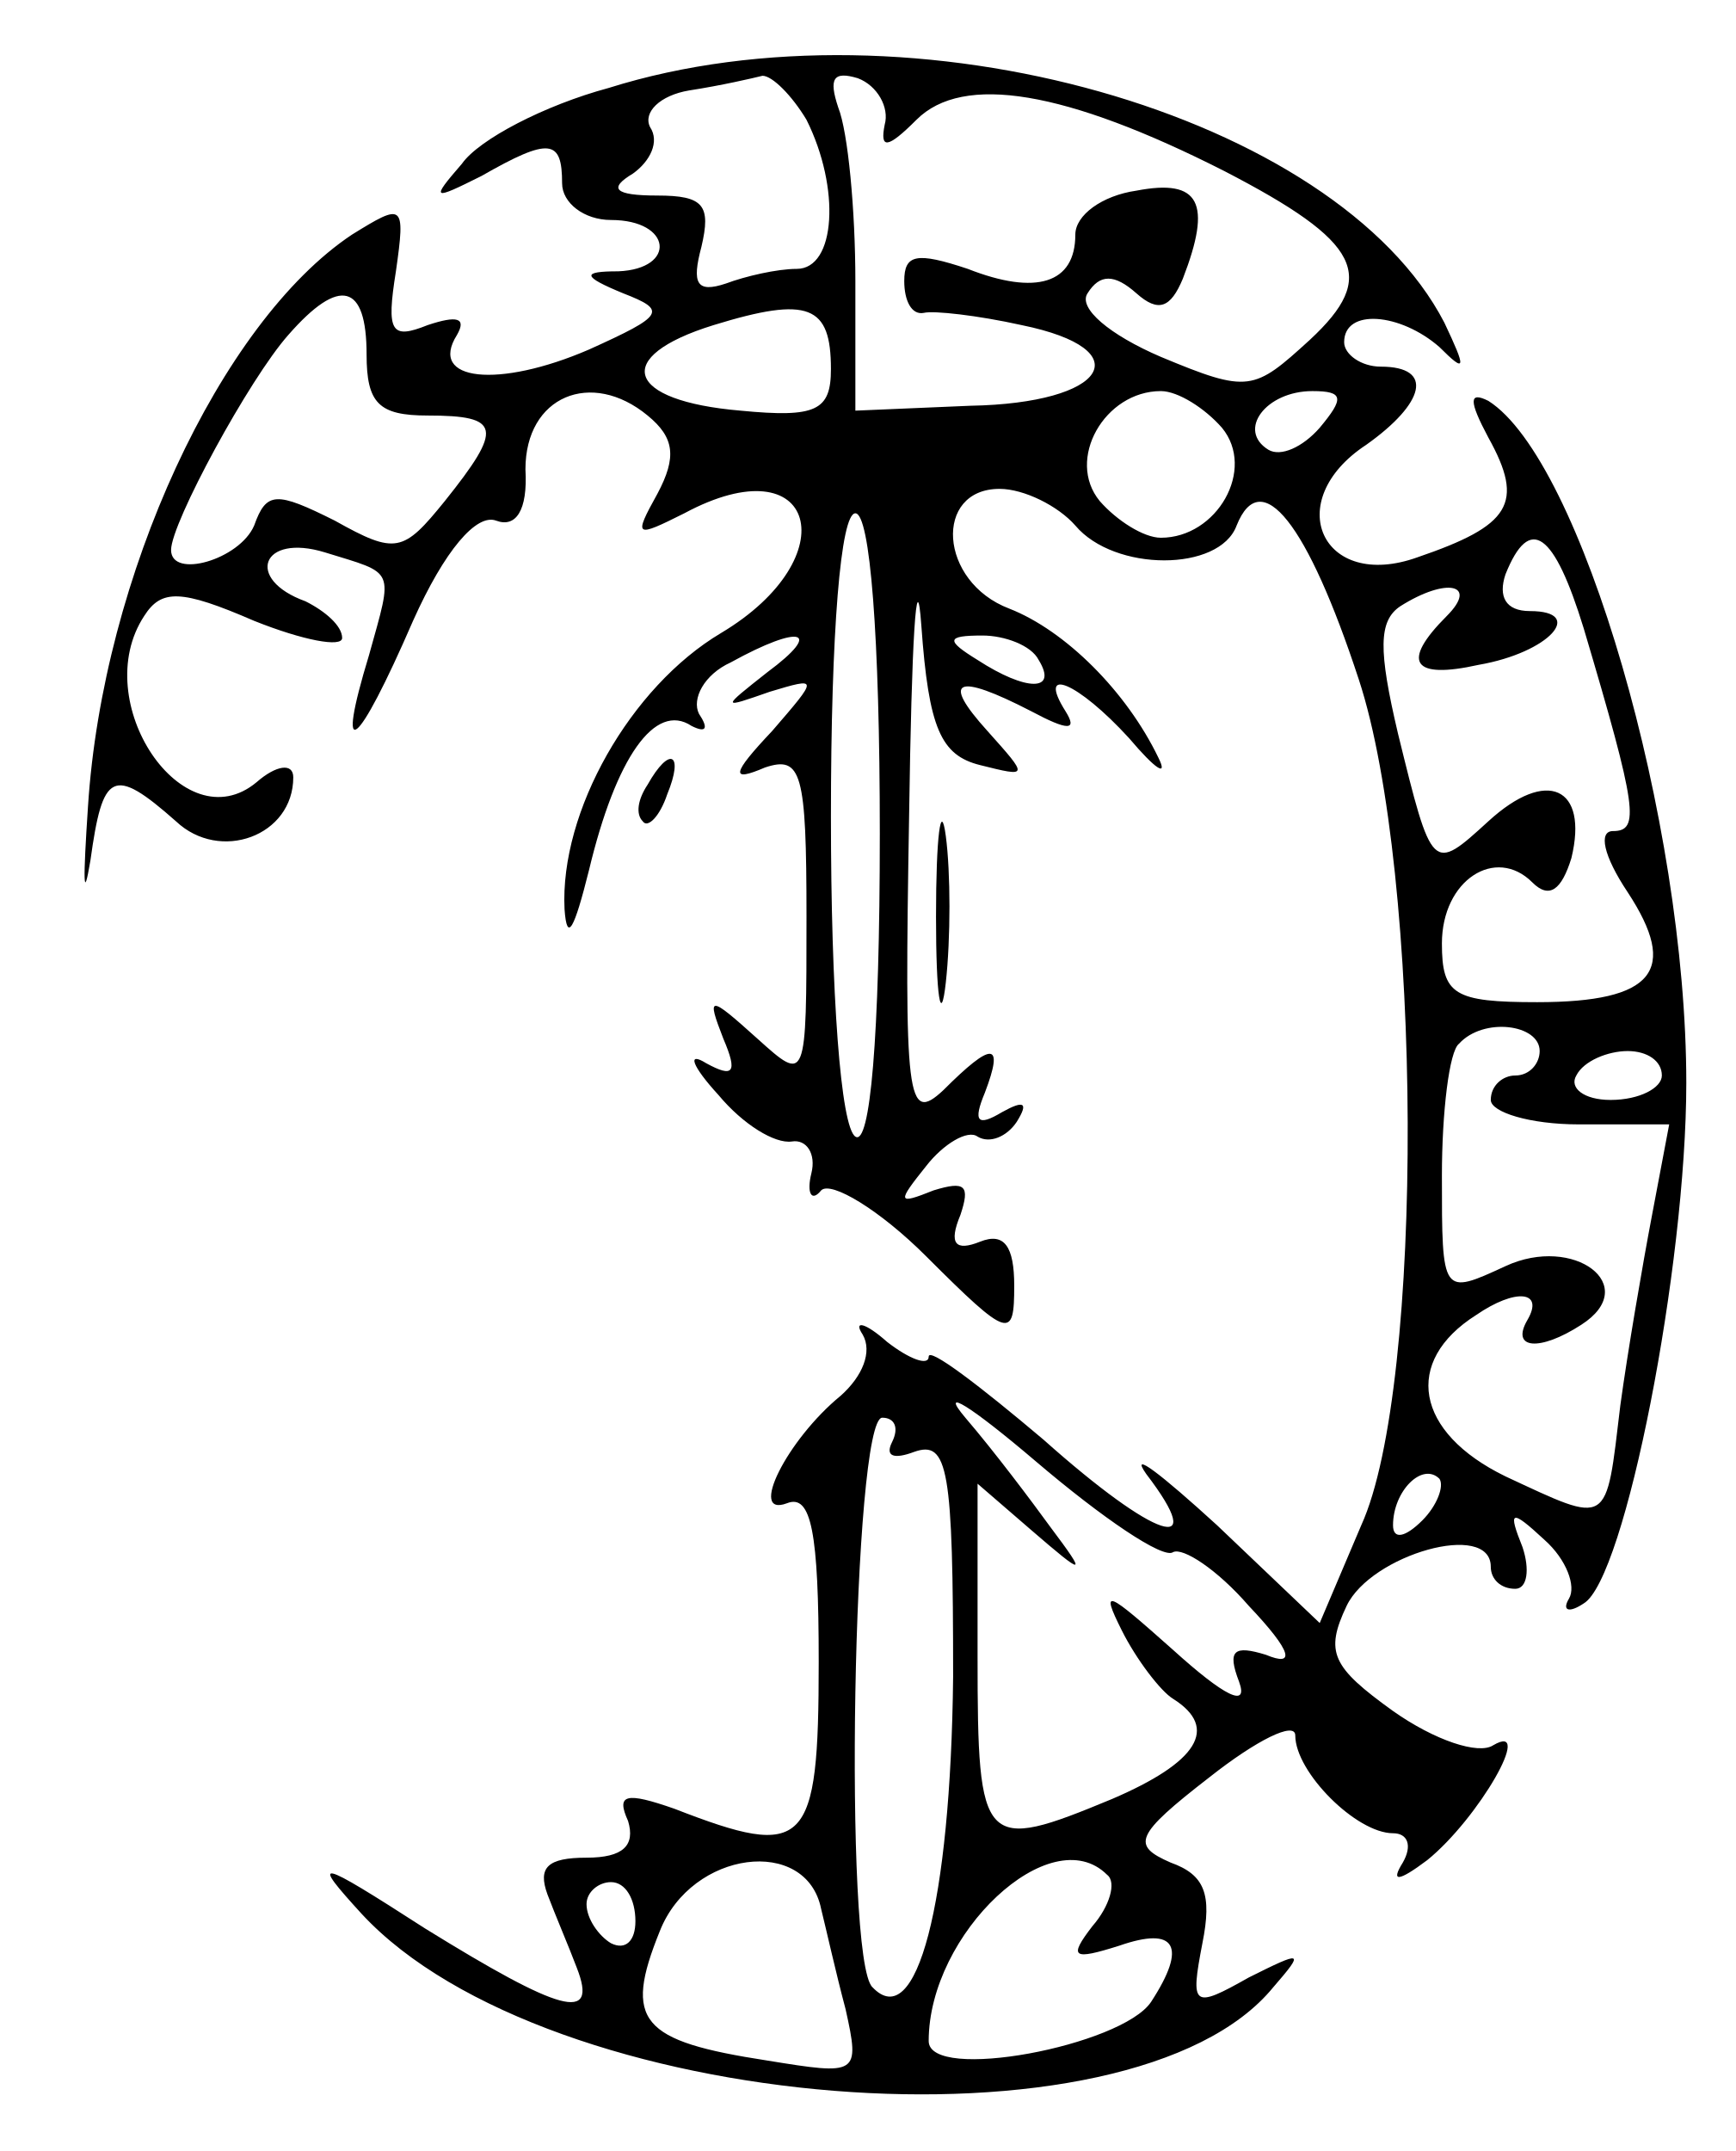
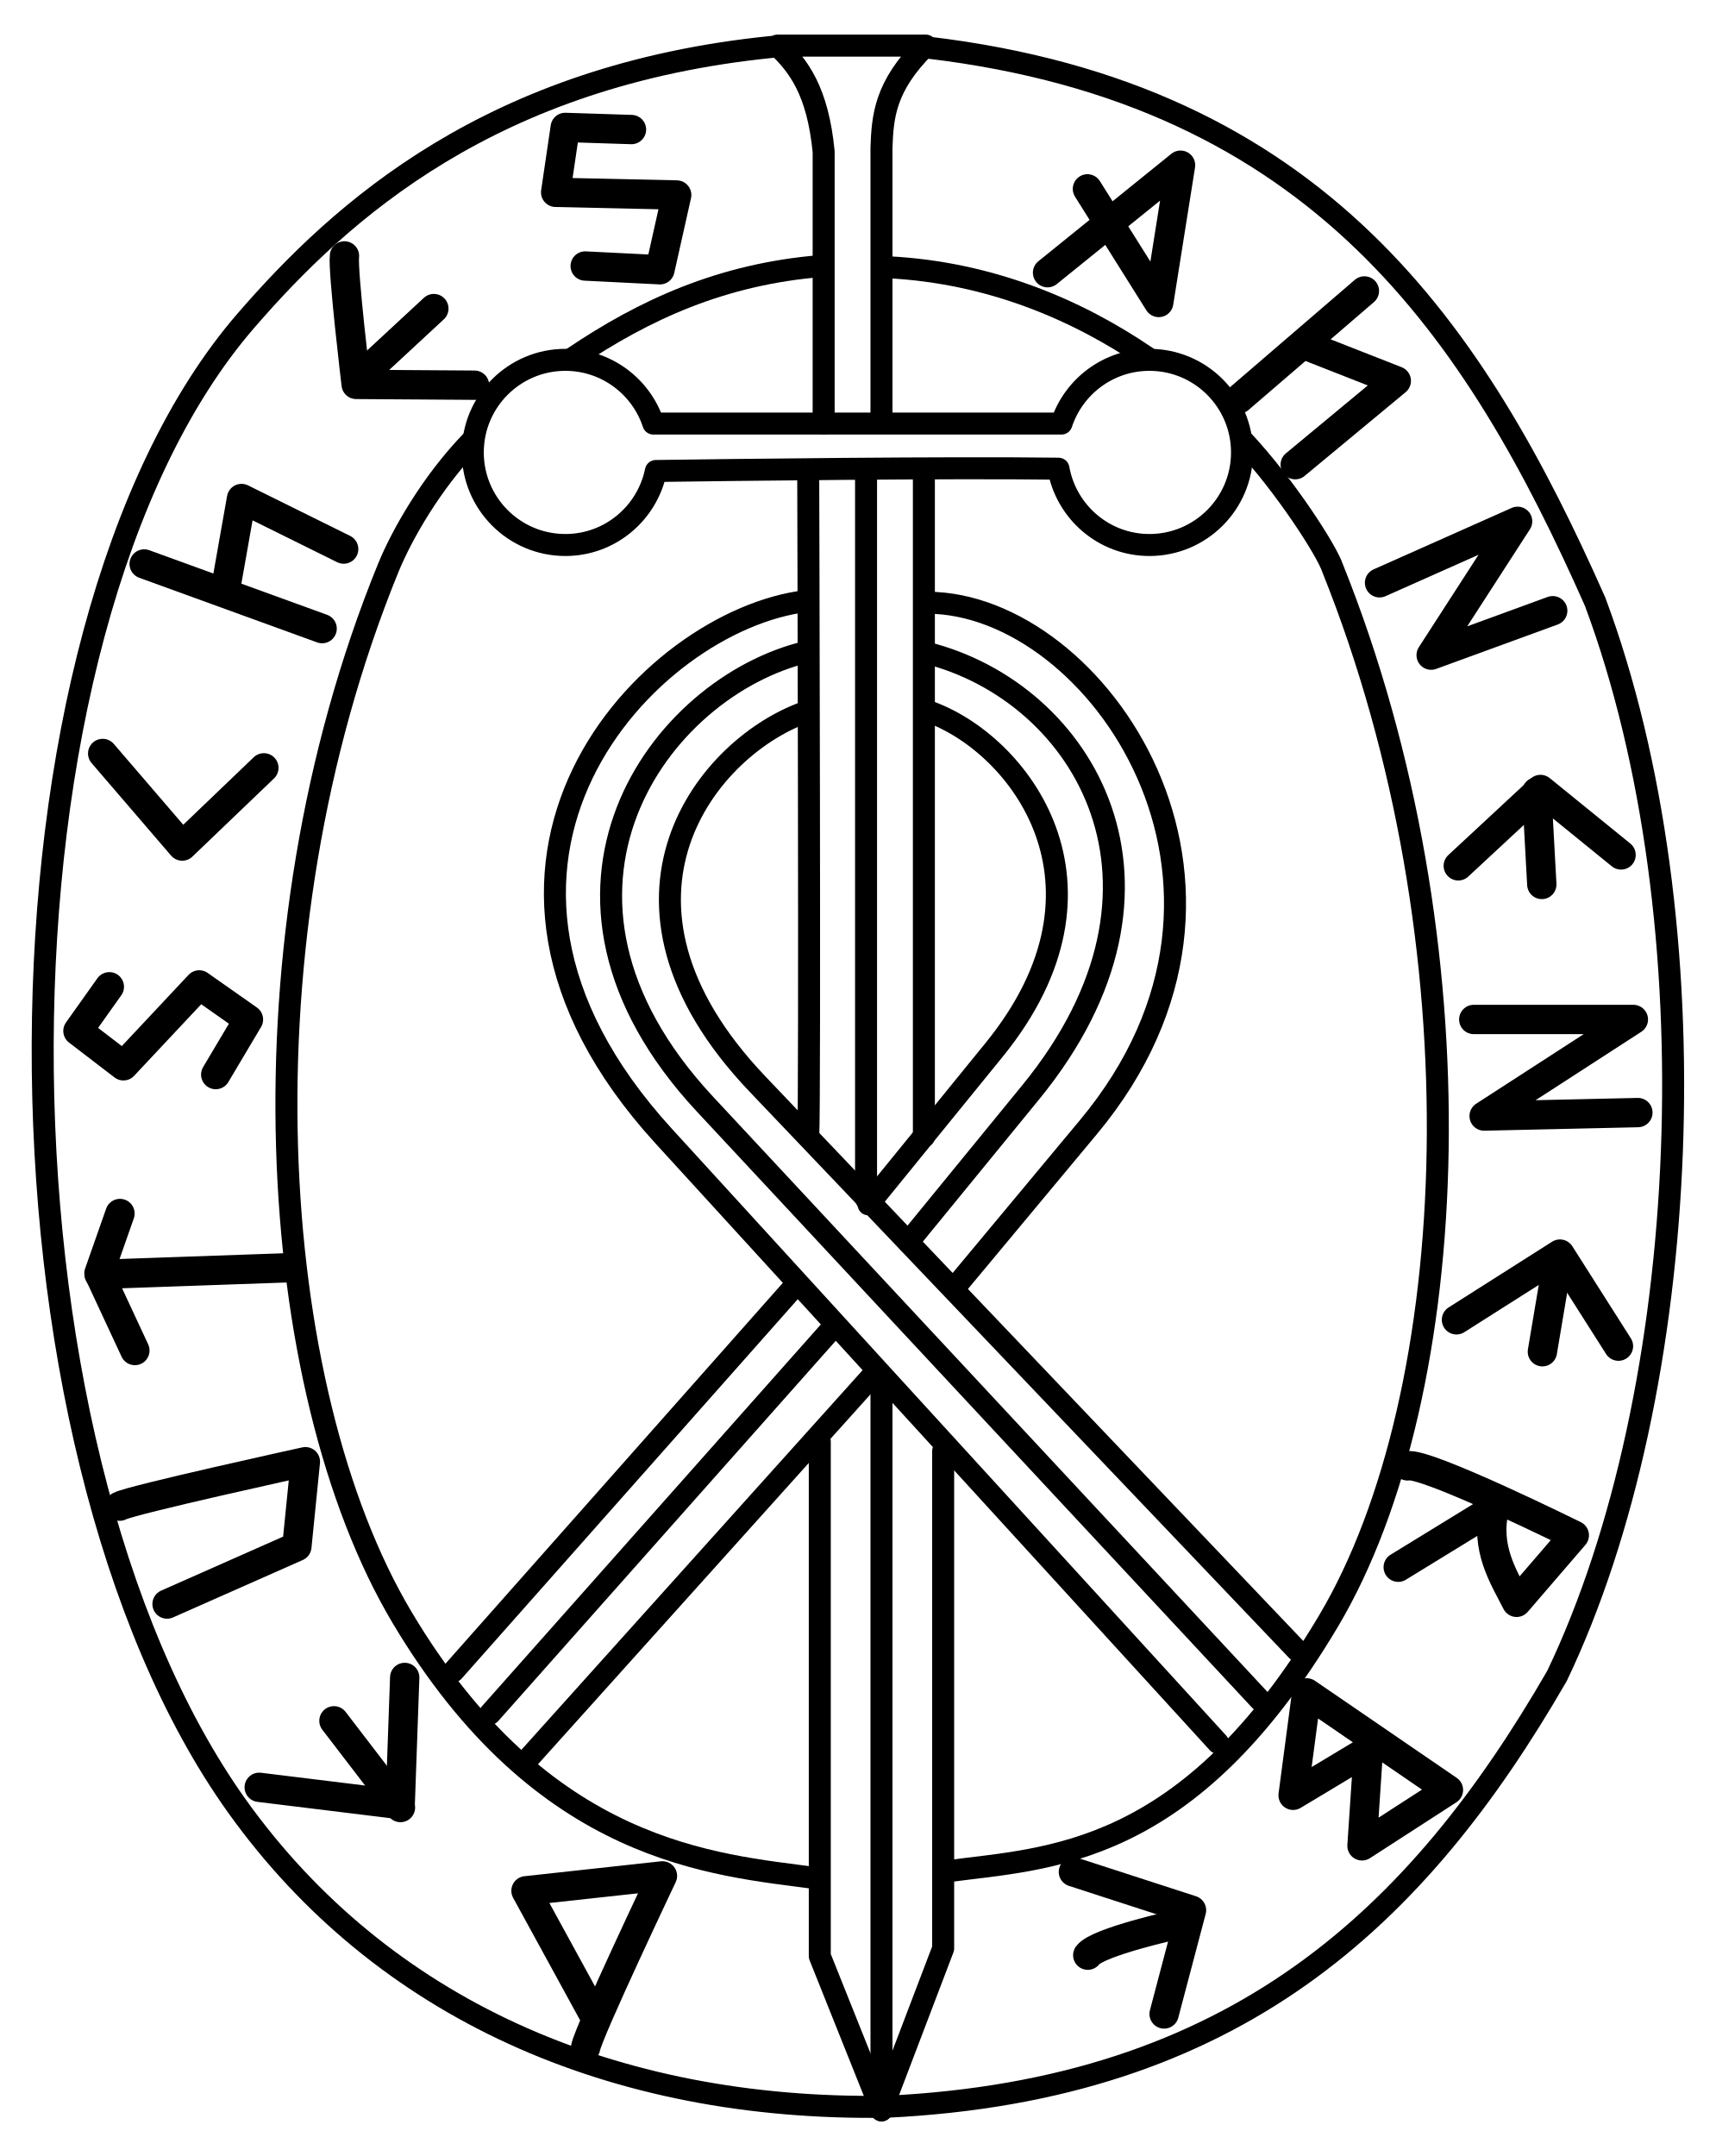
- <svg xmlns="http://www.w3.org/2000/svg" width="71" height="88" viewBox="0 0 71 88" preserveAspectRatio="xMidYMid meet">
-   <g transform="translate(0,88) scale(0.1,-0.1)" fill="black" stroke="none">
-     <path d="M249 844 c-26 -7 -53 -21 -60 -31 -13 -15 -12 -15 8 -5 28 16 33 15 33 -3 0 -8 9 -15 20 -15 25 0 27 -20 3 -21 -15 0 -15 -2 2 -9 18 -7 17 -9 -14 -23 -37 -16 -66 -13 -54 6 4 7 0 8 -12 4 -15 -6 -17 -3 -13 22 4 28 3 28 -18 15 -54 -36 -102 -140 -108 -234 -2 -30 -2 -40 1 -22 5 36 9 39 35 16 18 -17 48 -6 48 18 0 6 -7 5 -15 -2 -30 -25 -69 33 -46 68 7 11 15 11 45 -2 20 -8 36 -11 36 -7 0 5 -7 11 -15 15 -25 9 -18 28 8 20 29 -9 28 -6 18 -42 -14 -46 -5 -39 18 14 13 29 26 44 34 41 8 -3 13 4 12 21 0 30 27 41 50 22 11 -9 12 -17 4 -32 -10 -18 -9 -18 11 -8 54 29 67 -18 15 -49 -37 -22 -66 -73 -64 -113 1 -14 4 -8 10 16 11 46 27 69 42 59 6 -3 7 -1 3 5 -3 6 2 16 13 21 29 16 38 13 15 -4 -19 -15 -19 -15 1 -8 20 6 20 6 1 -16 -17 -18 -17 -21 -3 -15 15 5 17 -2 17 -61 0 -68 0 -68 -20 -50 -20 18 -21 18 -14 0 6 -14 4 -16 -7 -10 -8 5 -6 -1 5 -13 10 -12 23 -20 30 -19 6 1 10 -5 8 -13 -2 -8 0 -12 4 -7 4 4 24 -8 43 -27 34 -34 36 -34 36 -12 0 16 -4 22 -14 18 -10 -4 -13 -1 -8 11 4 12 2 14 -11 10 -15 -6 -15 -5 -3 10 7 9 17 15 21 12 5 -3 12 0 16 6 5 8 3 9 -6 4 -10 -6 -12 -4 -7 8 8 21 3 21 -17 1 -15 -14 -16 -4 -14 113 1 70 3 105 5 77 3 -42 8 -53 24 -57 20 -5 20 -5 3 14 -19 21 -13 24 18 8 15 -8 19 -8 14 0 -12 19 5 12 26 -11 11 -13 16 -16 12 -8 -13 27 -38 52 -61 61 -29 11 -31 49 -4 49 10 0 24 -7 31 -15 16 -19 59 -19 66 0 10 25 29 1 50 -63 26 -79 27 -289 1 -346 l-17 -40 -42 40 c-23 21 -36 31 -29 21 26 -34 4 -27 -42 14 -26 22 -47 38 -47 34 0 -4 -8 -1 -17 6 -9 8 -14 9 -10 3 4 -7 0 -17 -9 -25 -22 -18 -38 -50 -22 -44 10 4 13 -12 13 -65 0 -76 -5 -81 -59 -60 -20 7 -24 6 -19 -5 3 -10 -2 -15 -17 -15 -16 0 -20 -4 -16 -15 3 -8 9 -22 12 -30 9 -23 -7 -18 -62 16 -45 29 -47 29 -26 6 76 -82 315 -101 373 -30 13 15 12 15 -10 4 -23 -13 -24 -12 -19 14 4 20 1 28 -13 33 -16 7 -15 11 16 35 19 15 35 23 35 17 0 -15 25 -40 40 -40 6 0 8 -5 4 -12 -5 -8 -2 -8 10 1 21 17 44 57 27 47 -6 -4 -24 2 -41 14 -25 18 -28 24 -19 43 10 21 59 35 59 16 0 -5 4 -9 10 -9 5 0 6 8 3 17 -6 15 -5 16 9 3 9 -8 13 -19 10 -24 -3 -5 0 -6 6 -2 17 10 42 138 42 213 0 107 -43 255 -81 279 -8 4 -8 0 0 -15 15 -27 9 -36 -29 -49 -39 -14 -56 23 -21 46 24 17 28 32 6 32 -8 0 -15 5 -15 10 0 14 23 12 39 -2 11 -11 11 -9 2 10 -44 85 -218 135 -342 96z m81 -13 c14 -28 12 -61 -4 -61 -8 0 -21 -3 -29 -6 -12 -4 -14 0 -10 15 4 17 1 21 -18 21 -18 0 -20 3 -10 9 7 5 11 13 7 19 -3 6 4 13 16 15 13 2 26 5 30 6 4 0 12 -8 18 -18z m32 -2 c-2 -10 1 -10 13 2 19 19 61 12 126 -21 56 -29 63 -43 35 -69 -23 -21 -25 -22 -61 -7 -21 9 -34 20 -30 26 5 8 11 8 20 0 9 -8 14 -6 19 6 12 31 7 41 -19 36 -14 -2 -25 -10 -25 -18 0 -20 -16 -25 -44 -14 -21 7 -26 6 -26 -5 0 -8 3 -14 8 -13 4 1 22 -1 40 -5 49 -10 35 -32 -21 -33 l-47 -2 0 53 c0 29 -3 61 -7 71 -4 12 -2 15 8 12 8 -3 13 -12 11 -19z m-212 -94 c0 -20 5 -25 25 -25 30 0 31 -5 7 -35 -17 -21 -20 -22 -45 -8 -24 12 -28 12 -33 -2 -6 -14 -34 -22 -34 -10 0 11 32 70 48 88 21 24 32 21 32 -8z m190 -6 c0 -17 -6 -20 -37 -17 -47 4 -53 22 -11 35 39 12 48 8 48 -18z m160 -24 c14 -17 -2 -45 -25 -45 -7 0 -18 7 -25 15 -14 17 2 45 25 45 7 0 18 -7 25 -15z m40 0 c-7 -8 -16 -12 -21 -9 -13 8 -1 24 18 24 13 0 13 -3 3 -15z m-180 -166 c0 -84 -4 -128 -10 -124 -6 4 -10 58 -10 131 0 76 4 124 10 124 6 0 10 -50 10 -131z m288 84 c22 -74 23 -83 12 -83 -6 0 -4 -10 6 -25 21 -32 11 -45 -37 -45 -34 0 -39 3 -39 24 0 26 22 40 37 25 7 -7 12 -3 16 10 7 29 -10 37 -34 15 -23 -21 -23 -21 -37 36 -8 34 -8 46 1 52 19 12 32 9 19 -4 -19 -19 -14 -26 13 -20 29 5 44 22 21 22 -10 0 -13 6 -10 15 10 25 20 17 32 -22z m-223 -13 c8 -13 -5 -13 -25 0 -13 8 -13 10 2 10 9 0 20 -4 23 -10z m205 -160 c0 -5 -4 -10 -10 -10 -5 0 -10 -4 -10 -10 0 -5 16 -10 36 -10 l37 0 -7 -37 c-4 -21 -10 -56 -13 -78 -6 -50 -4 -49 -47 -29 -37 18 -42 47 -12 66 16 11 28 10 21 -2 -7 -12 5 -13 22 -2 25 16 -3 37 -31 24 -26 -12 -26 -12 -26 37 0 26 3 51 7 54 10 11 33 8 33 -3z m50 -10 c0 -5 -9 -10 -21 -10 -11 0 -17 5 -14 10 3 6 13 10 21 10 8 0 14 -4 14 -10z m-200 -195 c4 2 18 -7 31 -22 18 -19 19 -25 7 -20 -13 4 -16 2 -11 -11 4 -11 -6 -6 -27 13 -27 24 -30 26 -21 8 6 -12 16 -25 21 -28 19 -12 10 -26 -25 -41 -53 -22 -55 -20 -55 58 l0 71 22 -19 c22 -19 23 -19 8 1 -8 11 -23 31 -35 45 -11 13 2 5 29 -18 27 -23 52 -40 56 -37z m-115 45 c-3 -6 1 -7 9 -4 14 5 16 -7 16 -92 -1 -93 -15 -146 -33 -127 -12 11 -8 233 4 233 5 0 7 -4 4 -10z m217 -32 c-7 -7 -12 -8 -12 -2 0 14 12 26 19 19 2 -3 -1 -11 -7 -17z m-246 -159 c2 -8 6 -26 10 -41 6 -27 5 -27 -32 -21 -52 8 -59 16 -44 53 13 33 60 39 66 9z m117 14 c4 -3 1 -13 -6 -21 -10 -13 -8 -14 11 -8 23 8 28 0 13 -23 -12 -18 -91 -33 -91 -16 0 44 50 91 73 68z m-193 -19 c0 -8 -4 -12 -10 -9 -5 3 -10 10 -10 16 0 5 5 9 10 9 6 0 10 -7 10 -16z M265 559 c-4 -6 -5 -12 -2 -15 2 -3 7 2 10 11 7 17 1 20 -8 4z M383 505 c0 -33 2 -45 4 -27 2 18 2 45 0 60 -2 15 -4 0 -4 -33z" />
+ <svg xmlns="http://www.w3.org/2000/svg" xmlns:ns1="http://www.openswatchbook.org/uri/2009/osb" version="1.1" width="234" height="294" id="svg2" style="display:inline">
+   <defs id="defs4">
+     <linearGradient id="linearGradient5312" ns1:paint="solid">
+       <stop style="stop-color:#000000;stop-opacity:1;" offset="0" id="stop5314" />
+     </linearGradient>
+   </defs>
+   <path style="color:#000000;fill:none;stroke:#000000;stroke-width:3;stroke-linecap:round;stroke-linejoin:round;stroke-miterlimit:4;stroke-opacity:1;stroke-dasharray:none;stroke-dashoffset:0;marker:none;visibility:visible;display:inline;overflow:visible;enable-background:accumulate" id="path2996" d="M 166.101,237.66 90.51,154.922 C 56.654,117.865 88.396,84.49 109.993,81.96 m 16.493,0.23 c 23.071,0.037 49.575,38.341 21.968,71.488 l -18.43,22.129 m -11.207,11.97 -46.492,51.722" />
+   <path style="color:#000000;fill:none;stroke:#000000;stroke-width:3;stroke-linecap:round;stroke-linejoin:round;stroke-miterlimit:4;stroke-opacity:1;stroke-dasharray:none;stroke-dashoffset:0;marker:none;visibility:visible;display:inline;overflow:visible;enable-background:accumulate" id="path2998" d="M 171.885,231.876 96.14,150.562 c -26.861,-28.837 -6.18,-56.972 13.925,-61.684 m 16.204,0.118 c 21.642,5.38 37.284,31.834 14.299,59.95 l -16.688,20.414 m -10.757,12.179 -46.299,52.158" />
+   <path style="color:#000000;fill:none;stroke:#000000;stroke-width:3;stroke-linecap:round;stroke-linejoin:round;stroke-miterlimit:4;stroke-opacity:1;stroke-dasharray:none;stroke-dashoffset:0;marker:none;visibility:visible;display:inline;overflow:visible;enable-background:accumulate" id="path3018" d="m 176.88,225.041 -73.578,-77.217 c -23.914,-25.097 -6.773,-46.254 6.897,-50.846 m 16.437,0.039 c 12.321,4.349 27.251,23.623 8.937,46.146 l -17.13,21.067 m -9.924,10.984 -46.69,52.699" />
+   <path style="color:#000000;fill:none;stroke:#000000;stroke-width:3;stroke-linecap:round;stroke-linejoin:round;stroke-miterlimit:4;stroke-opacity:1;stroke-dasharray:none;stroke-dashoffset:0;marker:none;visibility:visible;display:inline;overflow:visible;enable-background:accumulate" id="path3020" d="m 111.801,196.556 0,70.193 8.413,21.032 8.413,-22.083 0,-67.827" />
+   <path style="color:#000000;fill:none;stroke:#000000;stroke-width:3;stroke-linecap:round;stroke-linejoin:round;stroke-miterlimit:4;stroke-opacity:1;stroke-dasharray:none;stroke-dashoffset:0;marker:none;visibility:visible;display:inline;overflow:visible;enable-background:accumulate" id="path3022" d="m 120.214,189.326 0,98.454" />
+   <path style="color:#000000;fill:none;stroke:#000000;stroke-width:3;stroke-linecap:round;stroke-linejoin:round;stroke-miterlimit:4;stroke-opacity:1;stroke-dasharray:none;stroke-dashoffset:0;marker:none;visibility:visible;display:inline;overflow:visible;enable-background:accumulate" id="path3024" d="m 110.224,154.968 c 0.263,-3.943 0,-89.991 0,-89.991" />
+   <path style="color:#000000;fill:none;stroke:#000000;stroke-width:3;stroke-linecap:round;stroke-linejoin:round;stroke-miterlimit:4;stroke-opacity:1;stroke-dasharray:none;stroke-dashoffset:0;marker:none;visibility:visible;display:inline;overflow:visible;enable-background:accumulate" id="path3026" d="m 118.111,163.489 0,-98.775" />
+   <path style="color:#000000;fill:none;stroke:#000000;stroke-width:3;stroke-linecap:round;stroke-linejoin:round;stroke-miterlimit:4;stroke-opacity:1;stroke-dasharray:none;stroke-dashoffset:0;marker:none;visibility:visible;display:inline;overflow:visible;enable-background:accumulate" id="path3028" d="m 125.997,155.018 0,-89.779" />
+   <path style="color:#000000;fill:none;stroke:#000000;stroke-width:3;stroke-linecap:round;stroke-linejoin:round;stroke-miterlimit:4;stroke-opacity:1;stroke-dasharray:none;stroke-dashoffset:0;marker:none;visibility:visible;display:inline;overflow:visible;enable-background:accumulate" id="path3030" d="m 77.103,49.069 c -6.969,0 -12.625,5.656 -12.625,12.625 0,6.969 5.656,12.625 12.625,12.625 6.098,0 11.167,-4.343 12.344,-10.094 10.144,-0.144 39.895,-0.514 54.906,-0.312 1.055,5.903 6.2,10.406 12.406,10.406 6.969,0 12.625,-5.656 12.625,-12.625 0,-6.969 -5.656,-12.625 -12.625,-12.625 -5.593,0 -10.345,3.648 -12,8.688 l -55.656,0 c -1.655,-5.039 -6.407,-8.688 -12,-8.688 z" />
+   <path style="color:#000000;fill:none;stroke:#000000;stroke-width:3;stroke-linecap:round;stroke-linejoin:round;stroke-miterlimit:4;stroke-opacity:1;stroke-dasharray:none;stroke-dashoffset:0;marker:none;visibility:visible;display:inline;overflow:visible;enable-background:accumulate" id="path3037" d="m 112.327,57.747 0,-37.068 C 111.521,12.401 108.899,8.964 106.017,6.22 l 20.243,0 c -5.639,5.55 -5.891,9.754 -6.047,13.933 l 0,37.331" />
+   <path style="color:#000000;fill:none;stroke:#000000;stroke-width:3;stroke-linecap:round;stroke-linejoin:round;stroke-miterlimit:4;stroke-opacity:1;stroke-dasharray:none;stroke-dashoffset:0;marker:none;visibility:visible;display:inline;overflow:visible;enable-background:accumulate" id="path3039" d="m 121.265,36.453 c 13.702,0.72 25.6,5.744 35.196,12.305 m 13.066,11.351 c 5.768,6.181 11.42,14.979 12.204,17.356 20.522,51.115 17.875,112.536 -0.526,143.541 -19.281,32.488 -38.328,32.317 -52.053,34.176" />
+   <path style="color:#000000;fill:none;stroke:#000000;stroke-width:3;stroke-linecap:round;stroke-linejoin:round;stroke-miterlimit:4;stroke-opacity:1;stroke-dasharray:none;stroke-dashoffset:0;marker:none;visibility:visible;display:inline;overflow:visible;enable-background:accumulate" id="path3041" d="M 112.105,36.267 C 98.403,37.356 87.806,42.285 78.21,48.758 M 64.355,60.108 c -5.524,5.689 -9.573,12.841 -11.415,17.356 -20.816,50.996 -16.574,111.978 1.827,142.983 19.281,32.488 42.789,33.804 56.515,35.664" />
+   <path style="color:#000000;fill:none;stroke:#000000;stroke-width:3;stroke-linecap:round;stroke-linejoin:round;stroke-miterlimit:4;stroke-opacity:1;stroke-dasharray:none;stroke-dashoffset:0;marker:none;visibility:visible;display:inline;overflow:visible;enable-background:accumulate" id="path3043" d="m 126.544,6.491 c 53.45,6.329 74.741,38.893 90.996,75.566 16.249,43.545 13.393,107.635 -5.205,146.485 -19.009,32.911 -43.802,56.458 -91.46,58.743 C 83.43,287.849 52.054,273.823 32.389,246.389 -3.192,196.752 -3.247,86.275 33.504,43.763 46.58,28.637 67.047,10.243 105.259,6.398" />
+   <path style="color:#000000;fill:none;stroke:#000000;stroke-width:4;stroke-linecap:round;stroke-linejoin:round;stroke-miterlimit:4;stroke-opacity:1;stroke-dasharray:none;stroke-dashoffset:0;marker:none;visibility:visible;display:inline;overflow:visible;enable-background:accumulate" id="path3049" d="M 168.95,54.403 186.072,39.675" />
+   <g id="g5326">
+     <path d="m 142.863,37.184 18.137,-14.656 -2.975,18.718 -9.722,-15.49" id="path3047" style="color:#000000;fill:none;stroke:#000000;stroke-width:4;stroke-linecap:round;stroke-linejoin:round;stroke-miterlimit:4;stroke-opacity:1;stroke-dasharray:none;stroke-dashoffset:0;marker:none;visibility:visible;display:inline;overflow:visible;enable-background:accumulate" />
+     <path d="m 177.946,47.039 12.478,4.897 -13.784,11.427" id="path3051" style="color:#000000;fill:none;stroke:#000000;stroke-width:4;stroke-linecap:round;stroke-linejoin:round;stroke-miterlimit:4;stroke-opacity:1;stroke-dasharray:none;stroke-dashoffset:0;marker:none;visibility:visible;display:inline;overflow:visible;enable-background:accumulate" />
+     <path d="m 188.14,79.47 18.827,-8.38 -11.789,18.247 16.578,-6.058" id="path3053" style="color:#000000;fill:none;stroke:#000000;stroke-width:4;stroke-linecap:round;stroke-linejoin:round;stroke-miterlimit:4;stroke-opacity:1;stroke-dasharray:none;stroke-dashoffset:0;marker:none;visibility:visible;display:inline;overflow:visible;enable-background:accumulate" />
+     <path d="m 198.877,118.068 11.209,-10.411 10.991,8.924" id="path3055" style="color:#000000;fill:none;stroke:#000000;stroke-width:4;stroke-linecap:round;stroke-linejoin:round;stroke-miterlimit:4;stroke-opacity:1;stroke-dasharray:none;stroke-dashoffset:0;marker:none;visibility:visible;display:inline;overflow:visible;enable-background:accumulate" />
+     <path d="m 209.578,107.983 0.689,12.624" id="path3057" style="color:#000000;fill:none;stroke:#000000;stroke-width:4;stroke-linecap:round;stroke-linejoin:round;stroke-miterlimit:4;stroke-opacity:1;stroke-dasharray:none;stroke-dashoffset:0;marker:none;visibility:visible;display:inline;overflow:visible;enable-background:accumulate" />
+     <path d="m 200.988,139.019 21.765,0 -20.35,13.168 20.967,-0.472" id="path3059" style="color:#000000;fill:none;stroke:#000000;stroke-width:4;stroke-linecap:round;stroke-linejoin:round;stroke-miterlimit:4;stroke-opacity:1;stroke-dasharray:none;stroke-dashoffset:0;marker:none;visibility:visible;display:inline;overflow:visible;enable-background:accumulate" />
+     <path d="m 198.63,179.974 14.111,-8.96 7.98,12.552" id="path3061" style="color:#000000;fill:none;stroke:#000000;stroke-width:4;stroke-linecap:round;stroke-linejoin:round;stroke-miterlimit:4;stroke-opacity:1;stroke-dasharray:none;stroke-dashoffset:0;marker:none;visibility:visible;display:inline;overflow:visible;enable-background:accumulate" />
+     <path d="m 212.342,172.465 -1.995,11.862" id="path3063" style="color:#000000;fill:none;stroke:#000000;stroke-width:4;stroke-linecap:round;stroke-linejoin:round;stroke-miterlimit:4;stroke-opacity:1;stroke-dasharray:none;stroke-dashoffset:0;marker:none;visibility:visible;display:inline;overflow:visible;enable-background:accumulate" />
+     <path d="m 191.956,199.89 c 2.43,-0.58 22.744,9.468 22.744,9.468 l -7.872,9.142 c -1.762,-3.462 -4.354,-7.399 -3.011,-12.842 l -13.131,8.053" id="path3065" style="color:#000000;fill:none;stroke:#000000;stroke-width:4;stroke-linecap:round;stroke-linejoin:round;stroke-miterlimit:4;stroke-opacity:1;stroke-dasharray:none;stroke-dashoffset:0;marker:none;visibility:visible;display:inline;overflow:visible;enable-background:accumulate" />
+     <path d="m 197.535,244.087 -11.789,7.618 0.871,-13.059 -10.266,6.167 1.85,-13.966 z" id="path3067" style="color:#000000;fill:none;stroke:#000000;stroke-width:4;stroke-linecap:round;stroke-linejoin:round;stroke-miterlimit:4;stroke-opacity:1;stroke-dasharray:none;stroke-dashoffset:0;marker:none;visibility:visible;display:inline;overflow:visible;enable-background:accumulate" />
+     <path d="m 146.388,255.26 16.106,5.224 -3.736,14.148" id="path3069" style="color:#000000;fill:none;stroke:#000000;stroke-width:4;stroke-linecap:round;stroke-linejoin:round;stroke-miterlimit:4;stroke-opacity:1;stroke-dasharray:none;stroke-dashoffset:0;marker:none;visibility:visible;display:inline;overflow:visible;enable-background:accumulate" />
+     <path d="m 148.347,266.614 c 1.306,-1.814 12.261,-4.208 12.261,-4.208" id="path3071" style="color:#000000;fill:none;stroke:#000000;stroke-width:4;stroke-linecap:round;stroke-linejoin:round;stroke-miterlimit:4;stroke-opacity:1;stroke-dasharray:none;stroke-dashoffset:0;marker:none;visibility:visible;display:inline;overflow:visible;enable-background:accumulate" />
+     <path d="m 79.86,279.238 c 0.399,-2.213 10.483,-23.434 10.483,-23.434 l -18.609,2.031 9.069,16.578" id="path3073" style="color:#000000;fill:none;stroke:#000000;stroke-width:4;stroke-linecap:round;stroke-linejoin:round;stroke-miterlimit:4;stroke-opacity:1;stroke-dasharray:none;stroke-dashoffset:0;marker:none;visibility:visible;display:inline;overflow:visible;enable-background:accumulate" />
+     <path d="m 35.351,243.724 19.226,2.358 0.617,-17.34" id="path3075" style="color:#000000;fill:none;stroke:#000000;stroke-width:4;stroke-linecap:round;stroke-linejoin:round;stroke-miterlimit:4;stroke-opacity:1;stroke-dasharray:none;stroke-dashoffset:0;marker:none;visibility:visible;display:inline;overflow:visible;enable-background:accumulate" />
+     <path d="M 54.613,246.481 45.544,234.655" id="path3077" style="color:#000000;fill:none;stroke:#000000;stroke-width:4;stroke-linecap:round;stroke-linejoin:round;stroke-miterlimit:4;stroke-opacity:1;stroke-dasharray:none;stroke-dashoffset:0;marker:none;visibility:visible;display:inline;overflow:visible;enable-background:accumulate" />
+     <path d="m 16.326,205.383 c 1.487,-0.834 25.32,-6.058 25.32,-6.058 l -1.161,11.572 -17.702,7.836" id="path3079" style="color:#000000;fill:none;stroke:#000000;stroke-width:4;stroke-linecap:round;stroke-linejoin:round;stroke-miterlimit:4;stroke-opacity:1;stroke-dasharray:none;stroke-dashoffset:0;marker:none;visibility:visible;display:inline;overflow:visible;enable-background:accumulate" />
+     <path d="m 16.363,165.479 -2.866,8.162 4.897,10.52" id="path3081" style="color:#000000;fill:none;stroke:#000000;stroke-width:4;stroke-linecap:round;stroke-linejoin:round;stroke-miterlimit:4;stroke-opacity:1;stroke-dasharray:none;stroke-dashoffset:0;marker:none;visibility:visible;display:inline;overflow:visible;enable-background:accumulate" />
+     <path d="m 13.533,173.782 25.719,-0.903" id="path3083" style="color:#000000;fill:none;stroke:#000000;stroke-width:4;stroke-linecap:round;stroke-linejoin:round;stroke-miterlimit:4;stroke-opacity:1;stroke-dasharray:none;stroke-dashoffset:0;marker:none;visibility:visible;display:inline;overflow:visible;enable-background:accumulate" />
+     <path d="m 14.911,134.561 -4.28,6.022 6.203,4.752 10.338,-11.028 6.711,4.716 -4.462,7.509" id="path3085" style="color:#000000;fill:none;stroke:#000000;stroke-width:4;stroke-linecap:round;stroke-linejoin:round;stroke-miterlimit:4;stroke-opacity:1;stroke-dasharray:none;stroke-dashoffset:0;marker:none;visibility:visible;display:inline;overflow:visible;enable-background:accumulate" />
+     <path d="m 14.004,102.747 10.846,12.624 11.136,-10.665" id="path3087" style="color:#000000;fill:none;stroke:#000000;stroke-width:4;stroke-linecap:round;stroke-linejoin:round;stroke-miterlimit:4;stroke-opacity:1;stroke-dasharray:none;stroke-dashoffset:0;marker:none;visibility:visible;display:inline;overflow:visible;enable-background:accumulate" />
+     <path d="m 19.663,76.905 24.268,8.815" id="path3089" style="color:#000000;fill:none;stroke:#000000;stroke-width:4;stroke-linecap:round;stroke-linejoin:round;stroke-miterlimit:4;stroke-opacity:1;stroke-dasharray:none;stroke-dashoffset:0;marker:none;visibility:visible;display:inline;overflow:visible;enable-background:accumulate" />
+     <path d="m 30.835,79.879 2.104,-11.899 13.929,6.892" id="path3091" style="color:#000000;fill:none;stroke:#000000;stroke-width:4;stroke-linecap:round;stroke-linejoin:round;stroke-miterlimit:4;stroke-opacity:1;stroke-dasharray:none;stroke-dashoffset:0;marker:none;visibility:visible;display:inline;overflow:visible;enable-background:accumulate" />
+     <path d="m 46.977,34.897 c -0.254,2.104 1.596,17.521 1.596,17.521 l 16.142,0.109" id="path3093" style="color:#000000;fill:none;stroke:#000000;stroke-width:4;stroke-linecap:round;stroke-linejoin:round;stroke-miterlimit:4;stroke-opacity:1;stroke-dasharray:none;stroke-dashoffset:0;marker:none;visibility:visible;display:inline;overflow:visible;enable-background:accumulate" />
+     <path d="M 48.791,51.693 59.166,42.08" id="path3095" style="color:#000000;fill:none;stroke:#000000;stroke-width:4;stroke-linecap:round;stroke-linejoin:round;stroke-miterlimit:4;stroke-opacity:1;stroke-dasharray:none;stroke-dashoffset:0;marker:none;visibility:visible;display:inline;overflow:visible;enable-background:accumulate" />
+     <path d="m 86.118,17.666 -9.032,-0.29 -1.306,8.851 16.505,0.363 -2.285,10.194 -10.193,-0.508" id="path3097" style="color:#000000;fill:none;stroke:#000000;stroke-width:4;stroke-linecap:round;stroke-linejoin:round;stroke-miterlimit:4;stroke-opacity:1;stroke-dasharray:none;stroke-dashoffset:0;marker:none;visibility:visible;display:inline;overflow:visible;enable-background:accumulate;fill-opacity:1" />
  </g>
</svg>
